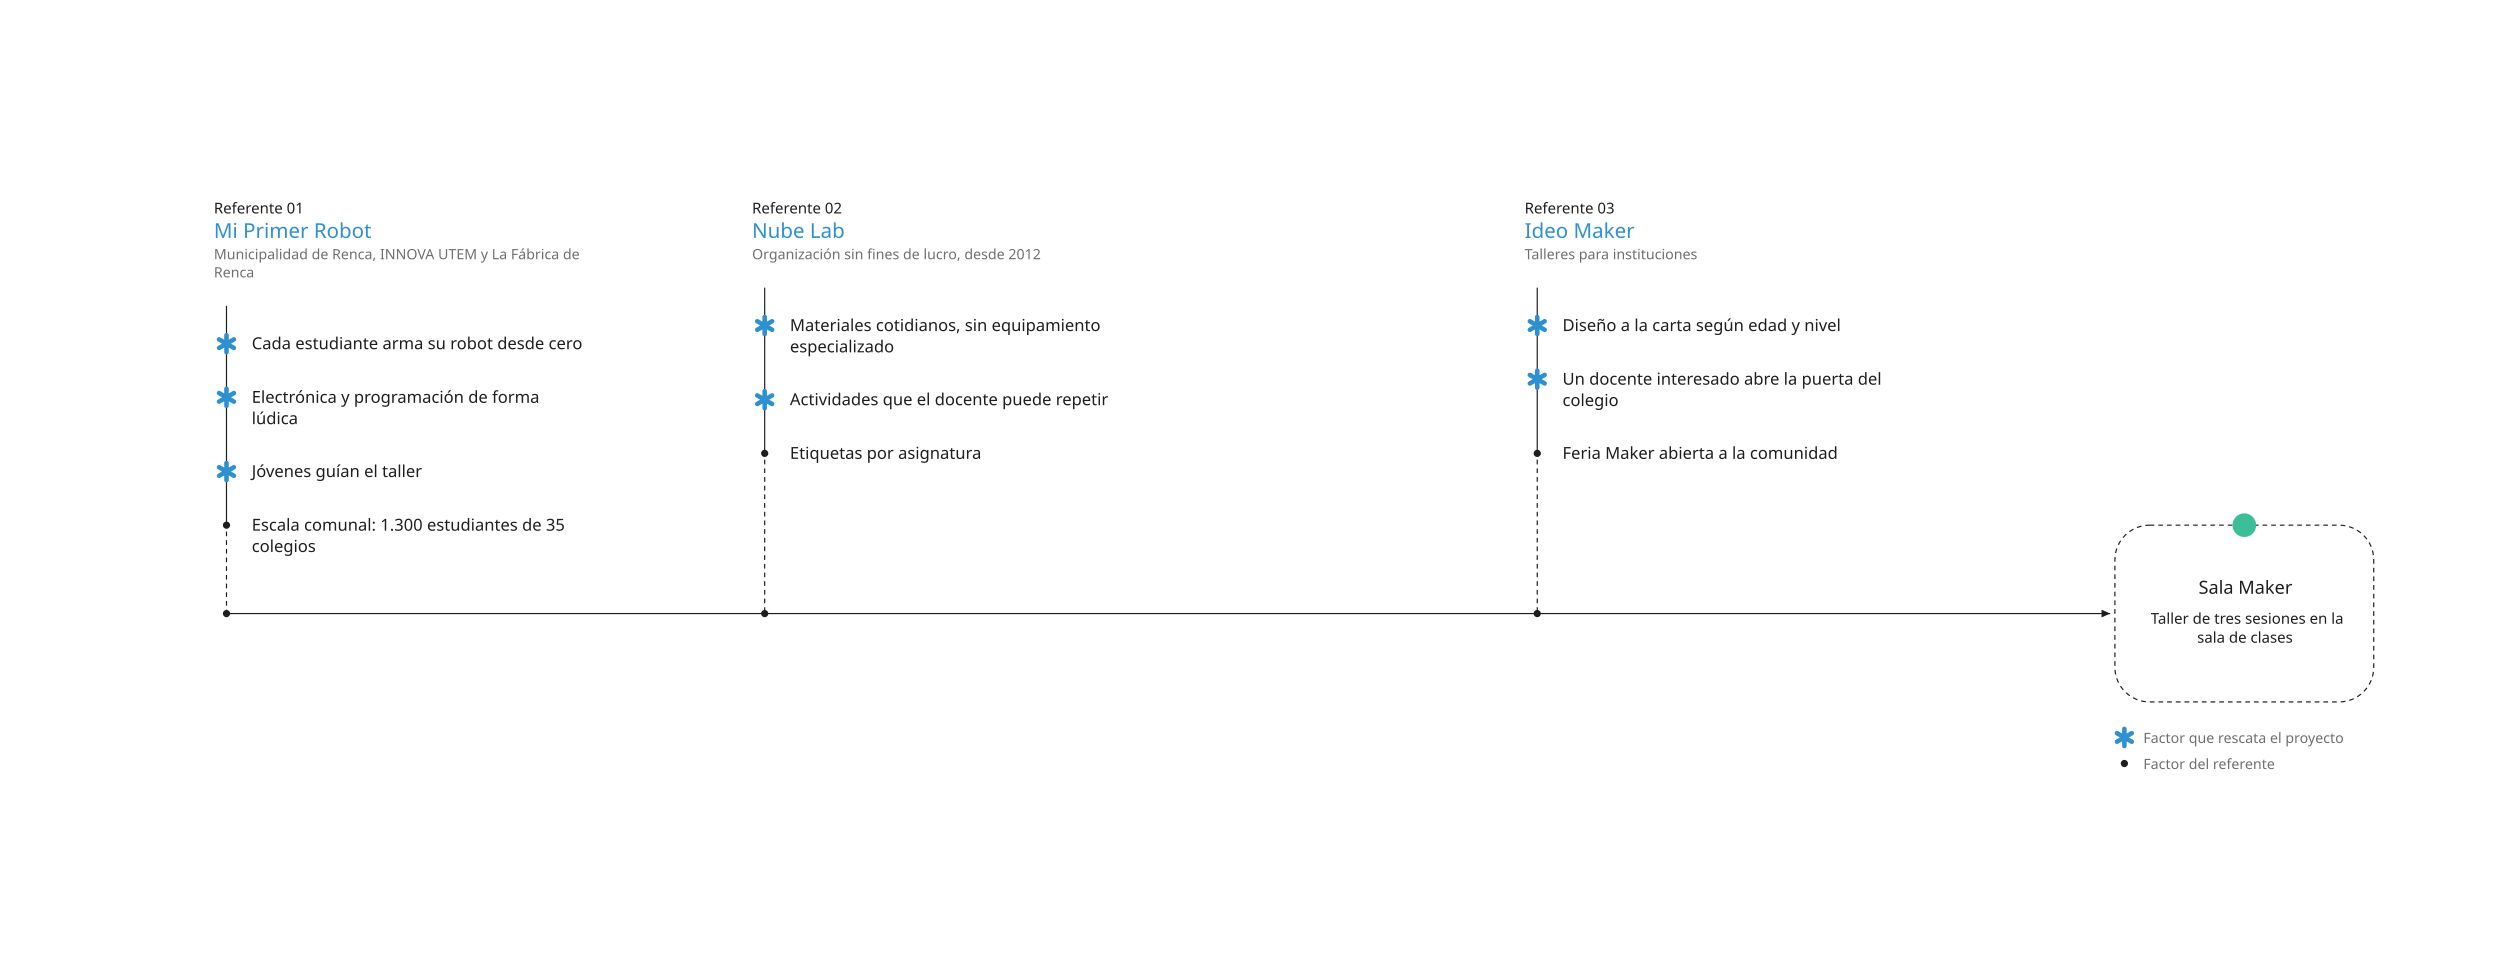
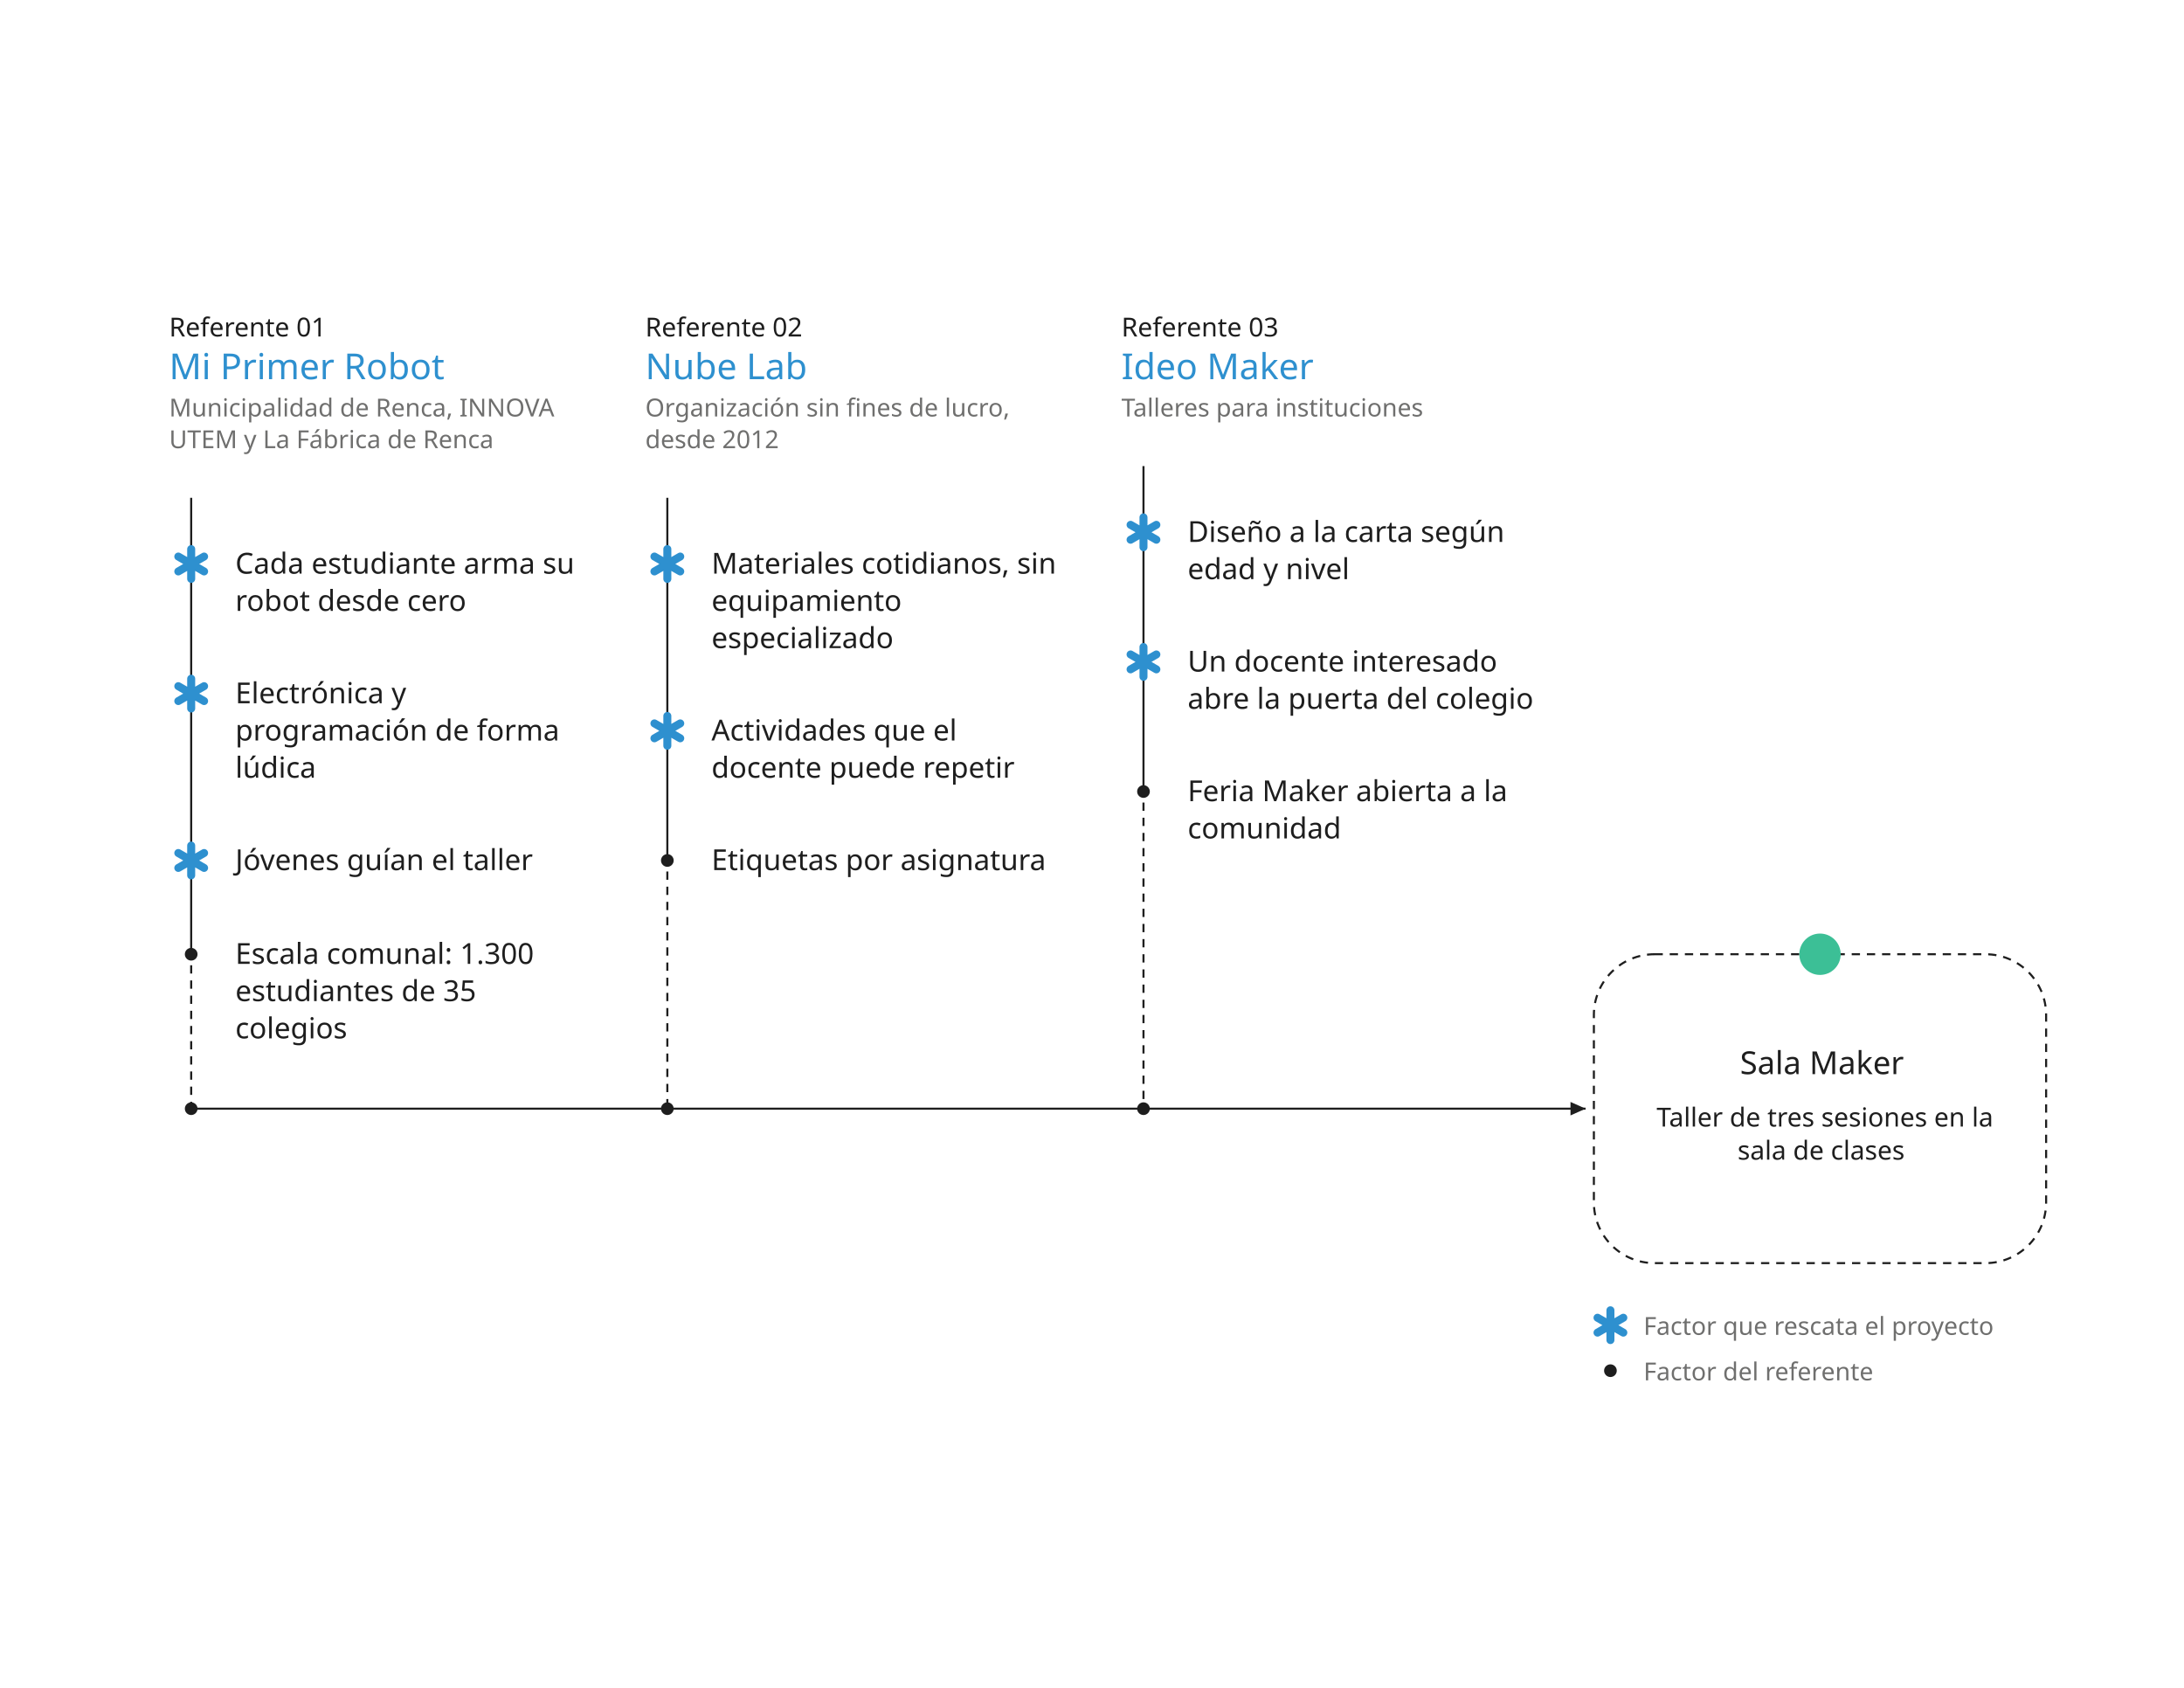
- <svg xmlns="http://www.w3.org/2000/svg" width="1584" height="612" viewBox="0 0 1584 612">
+ <svg xmlns="http://www.w3.org/2000/svg" width="792" height="612" viewBox="0 0 792 612">
  <g id="referente-1">
-     <text x="135.5" y="135.25" font-family="NeutrifStudio-Regular" font-size="9.5" fill="#1E1E1E">Referente 01</text>
-     <text x="135.5" y="150.75" font-family="NeutrifStudio-Medium" font-size="13" fill="#2E90CF">Mi Primer Robot</text>
-     <text x="135.5" y="164.25" font-family="NeutrifStudio-Regular" font-size="9" fill="#6F6F6E">Municipalidad de Renca, INNOVA UTEM y La Fábrica de</text>
-     <text x="135.5" y="175.75" font-family="NeutrifStudio-Regular" font-size="9" fill="#6F6F6E">Renca</text>
-     <line x1="143.5" y1="193.75" x2="143.5" y2="332.75" fill="none" stroke="#1E1E1E" stroke-width="0.75" />
-     <path d="M143.5,212.35 L143.5,223.15 M148.18,215.05 L138.82,220.45 M148.18,220.45 L138.82,215.05" fill="none" stroke="#2E90CF" stroke-width="2.9" stroke-linecap="round" />
-     <text x="159.5" y="221.25" font-family="NeutrifStudio-Regular" font-size="10.5" fill="#1E1E1E">Cada estudiante arma su robot desde cero</text>
-     <path d="M143.5,246.35 L143.5,257.15 M148.18,249.05 L138.82,254.45 M148.18,254.45 L138.82,249.05" fill="none" stroke="#2E90CF" stroke-width="2.9" stroke-linecap="round" />
-     <text x="159.5" y="255.25" font-family="NeutrifStudio-Regular" font-size="10.5" fill="#1E1E1E">Electrónica y programación de forma</text>
-     <text x="159.5" y="268.75" font-family="NeutrifStudio-Regular" font-size="10.5" fill="#1E1E1E">lúdica</text>
-     <path d="M143.5,293.35 L143.5,304.15 M148.18,296.05 L138.82,301.45 M148.18,301.45 L138.82,296.05" fill="none" stroke="#2E90CF" stroke-width="2.9" stroke-linecap="round" />
-     <text x="159.5" y="302.25" font-family="NeutrifStudio-Regular" font-size="10.5" fill="#1E1E1E">Jóvenes guían el taller</text>
-     <circle cx="143.5" cy="332.75" r="2.3" fill="#1E1E1E" />
-     <text x="159.5" y="336.25" font-family="NeutrifStudio-Regular" font-size="10.5" fill="#1E1E1E">Escala comunal: 1.300 estudiantes de 35</text>
-     <text x="159.5" y="349.75" font-family="NeutrifStudio-Regular" font-size="10.5" fill="#1E1E1E">colegios</text>
-     <line x1="143.5" y1="336.75" x2="143.5" y2="388.75" fill="none" stroke="#1E1E1E" stroke-width="0.75" stroke-dasharray="3 2.5" />
-     <circle cx="143.5" cy="388.75" r="2.3" fill="#1E1E1E" />
+     <text x="61.33" y="122" font-family="NeutrifStudio-Regular" font-size="9.5" fill="#1E1E1E">Referente 01</text>
+     <text x="61.33" y="137.5" font-family="NeutrifStudio-Medium" font-size="13" fill="#2E90CF">Mi Primer Robot</text>
+     <text x="61.33" y="151" font-family="NeutrifStudio-Regular" font-size="9" fill="#6F6F6E">Municipalidad de Renca, INNOVA</text>
+     <text x="61.33" y="162.5" font-family="NeutrifStudio-Regular" font-size="9" fill="#6F6F6E">UTEM y La Fábrica de Renca</text>
+     <line x1="69.33" y1="180.5" x2="69.33" y2="346" fill="none" stroke="#1E1E1E" stroke-width="0.75" />
+     <path d="M69.33,199.1 L69.33,209.9 M74.01,201.8 L64.66,207.2 M74.01,207.2 L64.66,201.8" fill="none" stroke="#2E90CF" stroke-width="2.9" stroke-linecap="round" />
+     <text x="85.33" y="208" font-family="NeutrifStudio-Regular" font-size="10.5" fill="#1E1E1E">Cada estudiante arma su</text>
+     <text x="85.33" y="221.5" font-family="NeutrifStudio-Regular" font-size="10.5" fill="#1E1E1E">robot desde cero</text>
+     <path d="M69.33,246.1 L69.33,256.9 M74.01,248.8 L64.66,254.2 M74.01,254.2 L64.66,248.8" fill="none" stroke="#2E90CF" stroke-width="2.9" stroke-linecap="round" />
+     <text x="85.33" y="255" font-family="NeutrifStudio-Regular" font-size="10.5" fill="#1E1E1E">Electrónica y</text>
+     <text x="85.33" y="268.5" font-family="NeutrifStudio-Regular" font-size="10.5" fill="#1E1E1E">programación de forma</text>
+     <text x="85.33" y="282" font-family="NeutrifStudio-Regular" font-size="10.5" fill="#1E1E1E">lúdica</text>
+     <path d="M69.33,306.6 L69.33,317.4 M74.01,309.3 L64.66,314.7 M74.01,314.7 L64.66,309.3" fill="none" stroke="#2E90CF" stroke-width="2.9" stroke-linecap="round" />
+     <text x="85.33" y="315.5" font-family="NeutrifStudio-Regular" font-size="10.5" fill="#1E1E1E">Jóvenes guían el taller</text>
+     <circle cx="69.33" cy="346" r="2.3" fill="#1E1E1E" />
+     <text x="85.33" y="349.5" font-family="NeutrifStudio-Regular" font-size="10.5" fill="#1E1E1E">Escala comunal: 1.300</text>
+     <text x="85.33" y="363" font-family="NeutrifStudio-Regular" font-size="10.5" fill="#1E1E1E">estudiantes de 35</text>
+     <text x="85.33" y="376.5" font-family="NeutrifStudio-Regular" font-size="10.5" fill="#1E1E1E">colegios</text>
+     <line x1="69.33" y1="350" x2="69.33" y2="402" fill="none" stroke="#1E1E1E" stroke-width="0.75" stroke-dasharray="3 2.5" />
+     <circle cx="69.33" cy="402" r="2.3" fill="#1E1E1E" />
  </g>
  <g id="referente-2">
-     <text x="476.5" y="135.25" font-family="NeutrifStudio-Regular" font-size="9.5" fill="#1E1E1E">Referente 02</text>
-     <text x="476.5" y="150.75" font-family="NeutrifStudio-Medium" font-size="13" fill="#2E90CF">Nube Lab</text>
-     <text x="476.5" y="164.25" font-family="NeutrifStudio-Regular" font-size="9" fill="#6F6F6E">Organización sin fines de lucro, desde 2012</text>
-     <line x1="484.5" y1="182.25" x2="484.5" y2="287.25" fill="none" stroke="#1E1E1E" stroke-width="0.75" />
-     <path d="M484.5,200.85 L484.5,211.65 M489.18,203.55 L479.82,208.95 M489.18,208.95 L479.82,203.55" fill="none" stroke="#2E90CF" stroke-width="2.9" stroke-linecap="round" />
-     <text x="500.5" y="209.75" font-family="NeutrifStudio-Regular" font-size="10.5" fill="#1E1E1E">Materiales cotidianos, sin equipamiento</text>
-     <text x="500.5" y="223.25" font-family="NeutrifStudio-Regular" font-size="10.5" fill="#1E1E1E">especializado</text>
-     <path d="M484.5,247.85 L484.5,258.65 M489.18,250.55 L479.82,255.95 M489.18,255.95 L479.82,250.55" fill="none" stroke="#2E90CF" stroke-width="2.9" stroke-linecap="round" />
-     <text x="500.5" y="256.75" font-family="NeutrifStudio-Regular" font-size="10.5" fill="#1E1E1E">Actividades que el docente puede repetir</text>
-     <circle cx="484.5" cy="287.25" r="2.3" fill="#1E1E1E" />
-     <text x="500.5" y="290.75" font-family="NeutrifStudio-Regular" font-size="10.5" fill="#1E1E1E">Etiquetas por asignatura</text>
-     <line x1="484.5" y1="291.25" x2="484.5" y2="388.75" fill="none" stroke="#1E1E1E" stroke-width="0.75" stroke-dasharray="3 2.5" />
-     <circle cx="484.5" cy="388.75" r="2.3" fill="#1E1E1E" />
+     <text x="234" y="122" font-family="NeutrifStudio-Regular" font-size="9.5" fill="#1E1E1E">Referente 02</text>
+     <text x="234" y="137.5" font-family="NeutrifStudio-Medium" font-size="13" fill="#2E90CF">Nube Lab</text>
+     <text x="234" y="151" font-family="NeutrifStudio-Regular" font-size="9" fill="#6F6F6E">Organización sin fines de lucro,</text>
+     <text x="234" y="162.5" font-family="NeutrifStudio-Regular" font-size="9" fill="#6F6F6E">desde 2012</text>
+     <line x1="242" y1="180.5" x2="242" y2="312" fill="none" stroke="#1E1E1E" stroke-width="0.75" />
+     <path d="M242,199.1 L242,209.9 M246.68,201.8 L237.32,207.2 M246.68,207.2 L237.32,201.8" fill="none" stroke="#2E90CF" stroke-width="2.9" stroke-linecap="round" />
+     <text x="258" y="208" font-family="NeutrifStudio-Regular" font-size="10.5" fill="#1E1E1E">Materiales cotidianos, sin</text>
+     <text x="258" y="221.5" font-family="NeutrifStudio-Regular" font-size="10.5" fill="#1E1E1E">equipamiento</text>
+     <text x="258" y="235" font-family="NeutrifStudio-Regular" font-size="10.5" fill="#1E1E1E">especializado</text>
+     <path d="M242,259.6 L242,270.4 M246.68,262.3 L237.32,267.7 M246.68,267.7 L237.32,262.3" fill="none" stroke="#2E90CF" stroke-width="2.9" stroke-linecap="round" />
+     <text x="258" y="268.5" font-family="NeutrifStudio-Regular" font-size="10.5" fill="#1E1E1E">Actividades que el</text>
+     <text x="258" y="282" font-family="NeutrifStudio-Regular" font-size="10.5" fill="#1E1E1E">docente puede repetir</text>
+     <circle cx="242" cy="312" r="2.3" fill="#1E1E1E" />
+     <text x="258" y="315.5" font-family="NeutrifStudio-Regular" font-size="10.5" fill="#1E1E1E">Etiquetas por asignatura</text>
+     <line x1="242" y1="316" x2="242" y2="402" fill="none" stroke="#1E1E1E" stroke-width="0.75" stroke-dasharray="3 2.5" />
+     <circle cx="242" cy="402" r="2.3" fill="#1E1E1E" />
  </g>
  <g id="referente-3">
-     <text x="966" y="135.25" font-family="NeutrifStudio-Regular" font-size="9.5" fill="#1E1E1E">Referente 03</text>
-     <text x="966" y="150.75" font-family="NeutrifStudio-Medium" font-size="13" fill="#2E90CF">Ideo Maker</text>
-     <text x="966" y="164.25" font-family="NeutrifStudio-Regular" font-size="9" fill="#6F6F6E">Talleres para instituciones</text>
-     <line x1="974" y1="182.25" x2="974" y2="287.25" fill="none" stroke="#1E1E1E" stroke-width="0.75" />
-     <path d="M974,200.85 L974,211.65 M978.68,203.55 L969.32,208.95 M978.68,208.95 L969.32,203.55" fill="none" stroke="#2E90CF" stroke-width="2.9" stroke-linecap="round" />
-     <text x="990" y="209.75" font-family="NeutrifStudio-Regular" font-size="10.5" fill="#1E1E1E">Diseño a la carta según edad y nivel</text>
-     <path d="M974,234.85 L974,245.65 M978.68,237.55 L969.32,242.95 M978.68,242.95 L969.32,237.55" fill="none" stroke="#2E90CF" stroke-width="2.9" stroke-linecap="round" />
-     <text x="990" y="243.75" font-family="NeutrifStudio-Regular" font-size="10.5" fill="#1E1E1E">Un docente interesado abre la puerta del</text>
-     <text x="990" y="257.25" font-family="NeutrifStudio-Regular" font-size="10.5" fill="#1E1E1E">colegio</text>
-     <circle cx="974" cy="287.25" r="2.3" fill="#1E1E1E" />
-     <text x="990" y="290.75" font-family="NeutrifStudio-Regular" font-size="10.5" fill="#1E1E1E">Feria Maker abierta a la comunidad</text>
-     <line x1="974" y1="291.25" x2="974" y2="388.75" fill="none" stroke="#1E1E1E" stroke-width="0.75" stroke-dasharray="3 2.5" />
-     <circle cx="974" cy="388.75" r="2.3" fill="#1E1E1E" />
+     <text x="406.67" y="122" font-family="NeutrifStudio-Regular" font-size="9.5" fill="#1E1E1E">Referente 03</text>
+     <text x="406.67" y="137.5" font-family="NeutrifStudio-Medium" font-size="13" fill="#2E90CF">Ideo Maker</text>
+     <text x="406.67" y="151" font-family="NeutrifStudio-Regular" font-size="9" fill="#6F6F6E">Talleres para instituciones</text>
+     <line x1="414.67" y1="169" x2="414.67" y2="287" fill="none" stroke="#1E1E1E" stroke-width="0.75" />
+     <path d="M414.67,187.6 L414.67,198.4 M419.34,190.3 L409.99,195.7 M419.34,195.7 L409.99,190.3" fill="none" stroke="#2E90CF" stroke-width="2.9" stroke-linecap="round" />
+     <text x="430.67" y="196.5" font-family="NeutrifStudio-Regular" font-size="10.5" fill="#1E1E1E">Diseño a la carta según</text>
+     <text x="430.67" y="210" font-family="NeutrifStudio-Regular" font-size="10.5" fill="#1E1E1E">edad y nivel</text>
+     <path d="M414.67,234.6 L414.67,245.4 M419.34,237.3 L409.99,242.7 M419.34,242.7 L409.99,237.3" fill="none" stroke="#2E90CF" stroke-width="2.9" stroke-linecap="round" />
+     <text x="430.67" y="243.5" font-family="NeutrifStudio-Regular" font-size="10.5" fill="#1E1E1E">Un docente interesado</text>
+     <text x="430.67" y="257" font-family="NeutrifStudio-Regular" font-size="10.5" fill="#1E1E1E">abre la puerta del colegio</text>
+     <circle cx="414.67" cy="287" r="2.3" fill="#1E1E1E" />
+     <text x="430.67" y="290.5" font-family="NeutrifStudio-Regular" font-size="10.5" fill="#1E1E1E">Feria Maker abierta a la</text>
+     <text x="430.67" y="304" font-family="NeutrifStudio-Regular" font-size="10.5" fill="#1E1E1E">comunidad</text>
+     <line x1="414.67" y1="291" x2="414.67" y2="402" fill="none" stroke="#1E1E1E" stroke-width="0.75" stroke-dasharray="3 2.5" />
+     <circle cx="414.67" cy="402" r="2.3" fill="#1E1E1E" />
  </g>
  <g id="destino">
-     <line x1="143.5" y1="388.75" x2="1337" y2="388.75" fill="none" stroke="#1E1E1E" stroke-width="0.75" />
-     <path d="M1337,388.75 L1331.52,391.2 L1331.52,386.3 Z" fill="#1E1E1E" />
-     <rect x="1340" y="332.75" width="164" height="112" rx="22" ry="22" fill="none" stroke="#1E1E1E" stroke-width="0.75" stroke-dasharray="3 2.5" />
-     <circle cx="1422" cy="332.75" r="7.5" fill="#3CBF96" />
-     <text x="1392.99" y="376.22" font-family="NeutrifStudio-SemiBold" font-size="11.5" fill="#1E1E1E">Sala Maker</text>
-     <text x="1362.74" y="395.22" font-family="NeutrifStudio-Regular" font-size="9.5" fill="#1E1E1E">Taller de tres sesiones en la</text>
-     <text x="1392.1" y="407.22" font-family="NeutrifStudio-Regular" font-size="9.5" fill="#1E1E1E">sala de clases</text>
+     <line x1="69.33" y1="402" x2="575" y2="402" fill="none" stroke="#1E1E1E" stroke-width="0.75" />
+     <path d="M575,402 L569.52,404.45 L569.52,399.55 Z" fill="#1E1E1E" />
+     <rect x="578" y="346" width="164" height="112" rx="22" ry="22" fill="none" stroke="#1E1E1E" stroke-width="0.75" stroke-dasharray="3 2.5" />
+     <circle cx="660" cy="346" r="7.5" fill="#3CBF96" />
+     <text x="630.99" y="389.47" font-family="NeutrifStudio-SemiBold" font-size="11.5" fill="#1E1E1E">Sala Maker</text>
+     <text x="600.74" y="408.47" font-family="NeutrifStudio-Regular" font-size="9.5" fill="#1E1E1E">Taller de tres sesiones en la</text>
+     <text x="630.1" y="420.47" font-family="NeutrifStudio-Regular" font-size="9.5" fill="#1E1E1E">sala de clases</text>
  </g>
  <g id="leyenda">
-     <path d="M1346,461.85 L1346,472.65 M1350.68,464.55 L1341.32,469.95 M1350.68,469.95 L1341.32,464.55" fill="none" stroke="#2E90CF" stroke-width="2.9" stroke-linecap="round" />
-     <text x="1358" y="470.75" font-family="NeutrifStudio-Regular" font-size="9" fill="#6F6F6E">Factor que rescata el proyecto</text>
-     <circle cx="1346" cy="483.75" r="2.3" fill="#1E1E1E" />
-     <text x="1358" y="487.25" font-family="NeutrifStudio-Regular" font-size="9" fill="#6F6F6E">Factor del referente</text>
+     <path d="M584,475.1 L584,485.9 M588.68,477.8 L579.32,483.2 M588.68,483.2 L579.32,477.8" fill="none" stroke="#2E90CF" stroke-width="2.9" stroke-linecap="round" />
+     <text x="596" y="484" font-family="NeutrifStudio-Regular" font-size="9" fill="#6F6F6E">Factor que rescata el proyecto</text>
+     <circle cx="584" cy="497" r="2.3" fill="#1E1E1E" />
+     <text x="596" y="500.5" font-family="NeutrifStudio-Regular" font-size="9" fill="#6F6F6E">Factor del referente</text>
  </g>
</svg>
